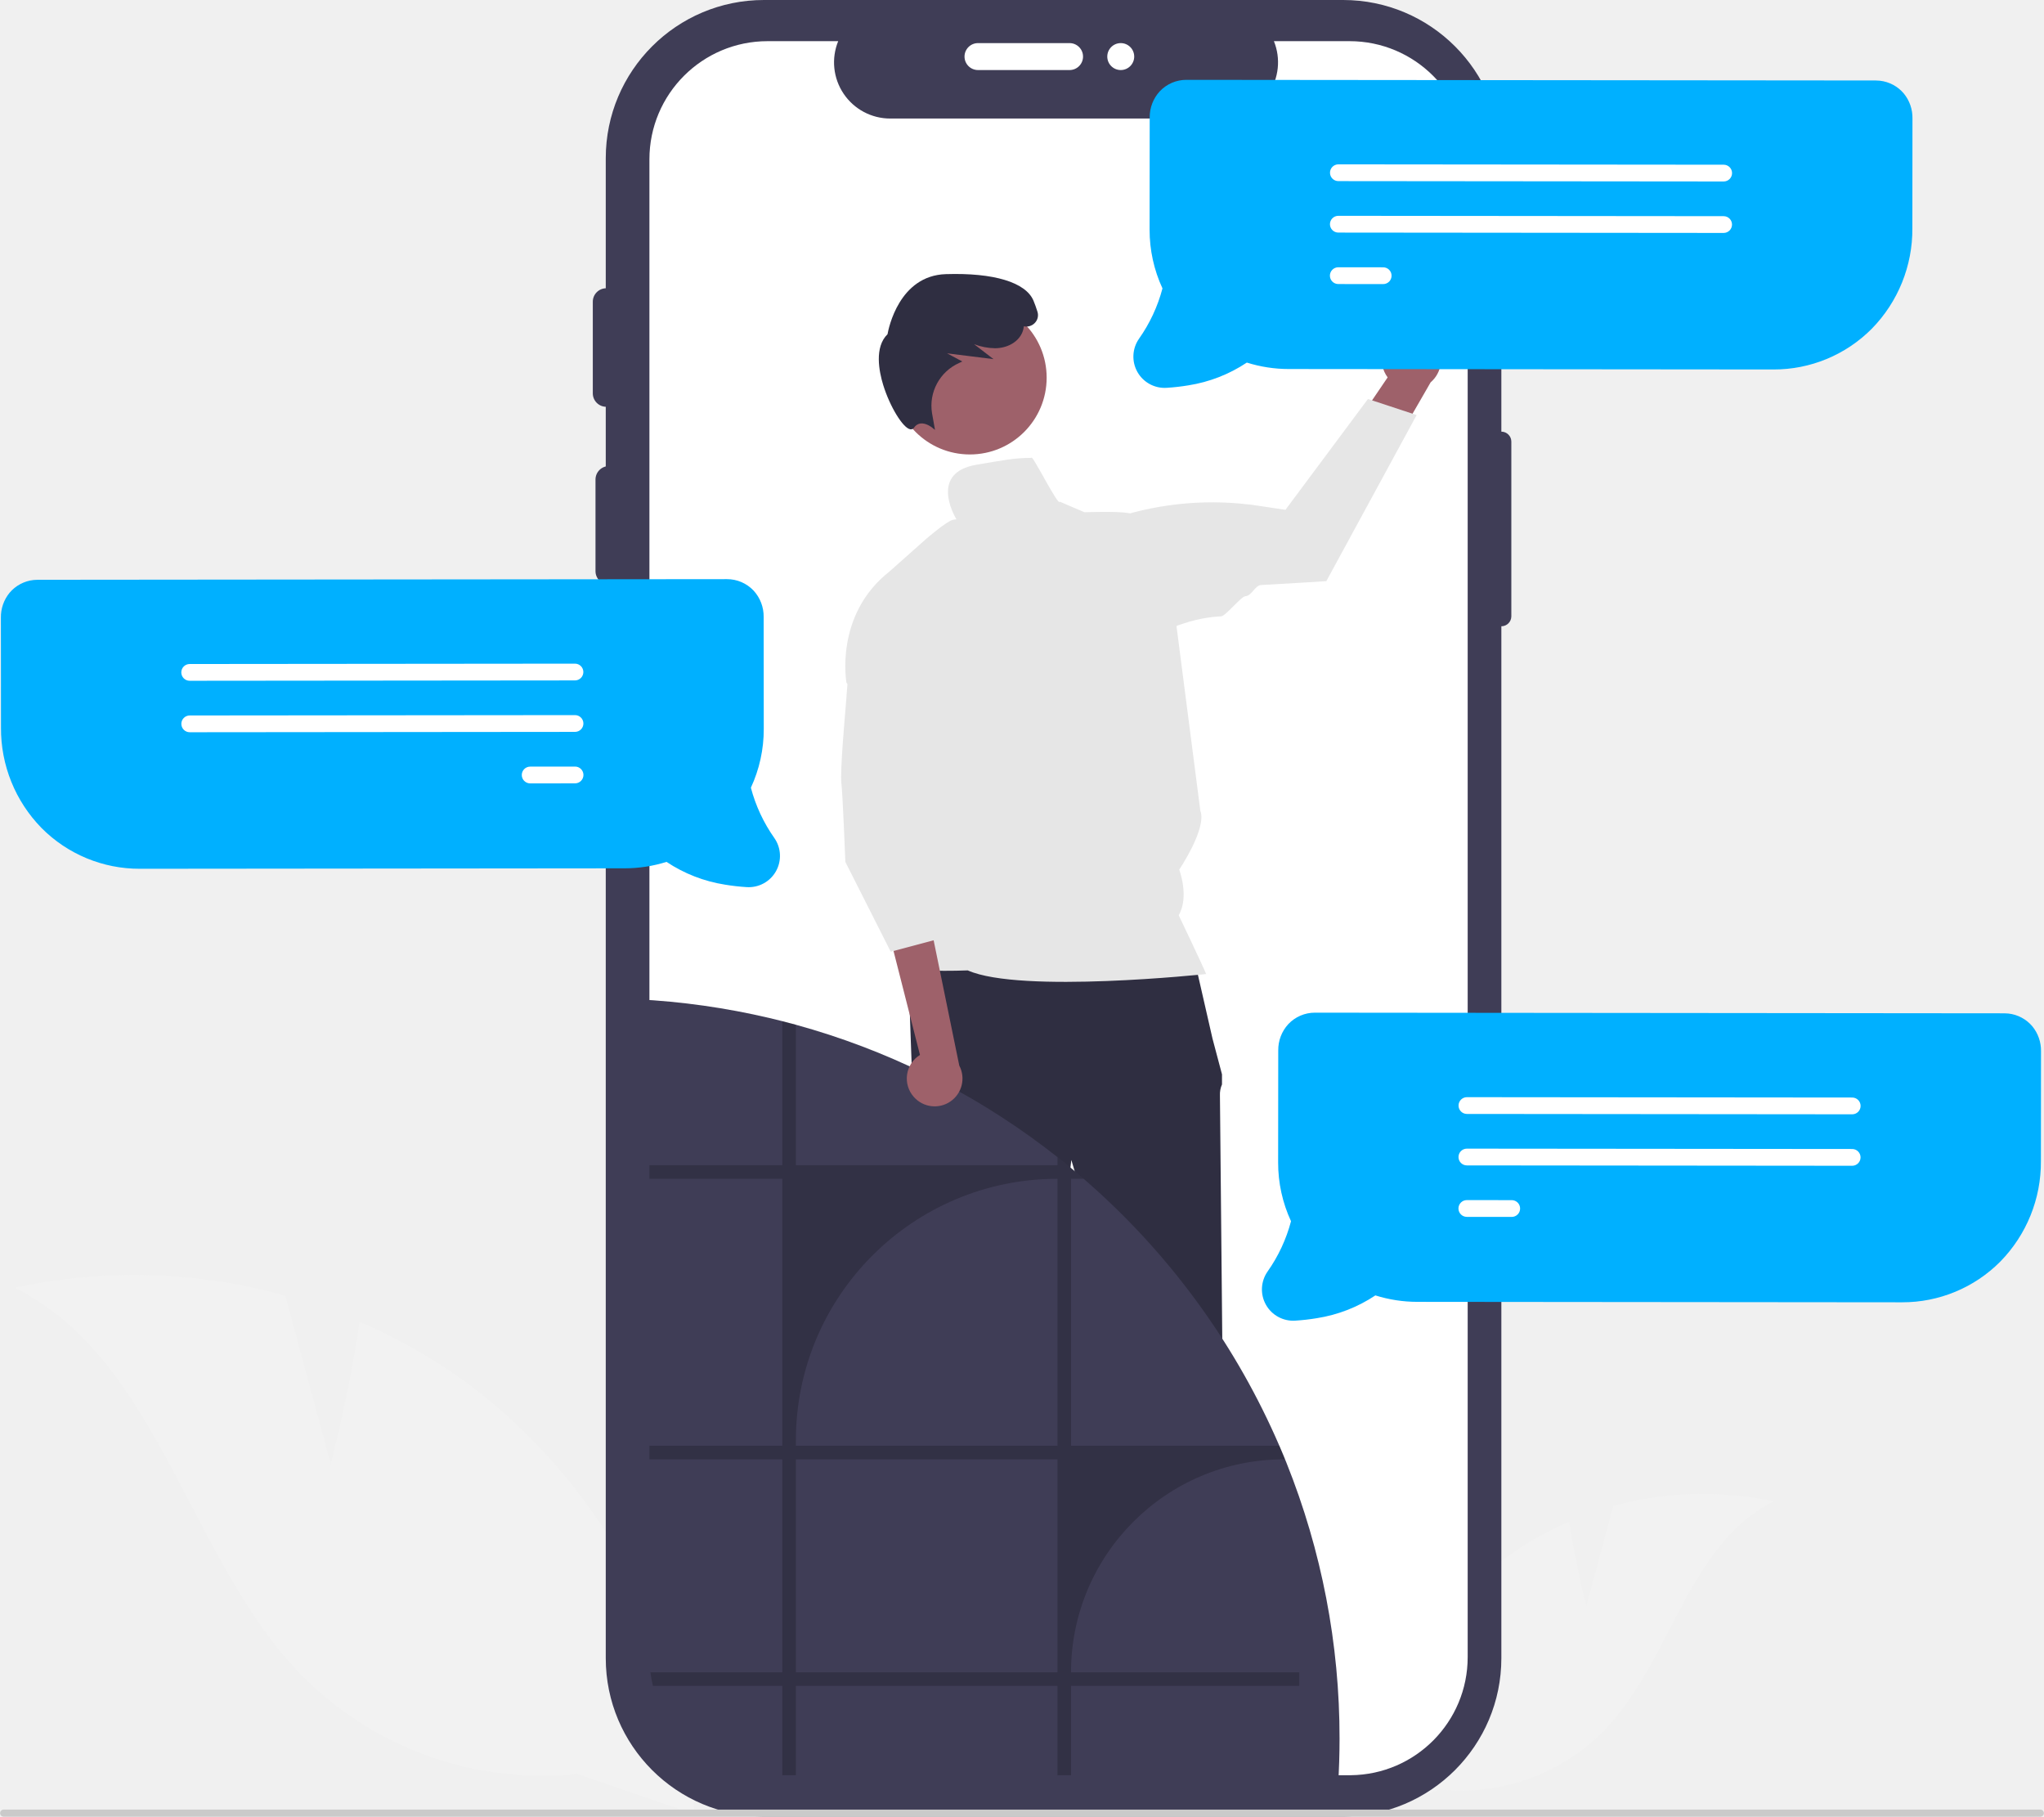
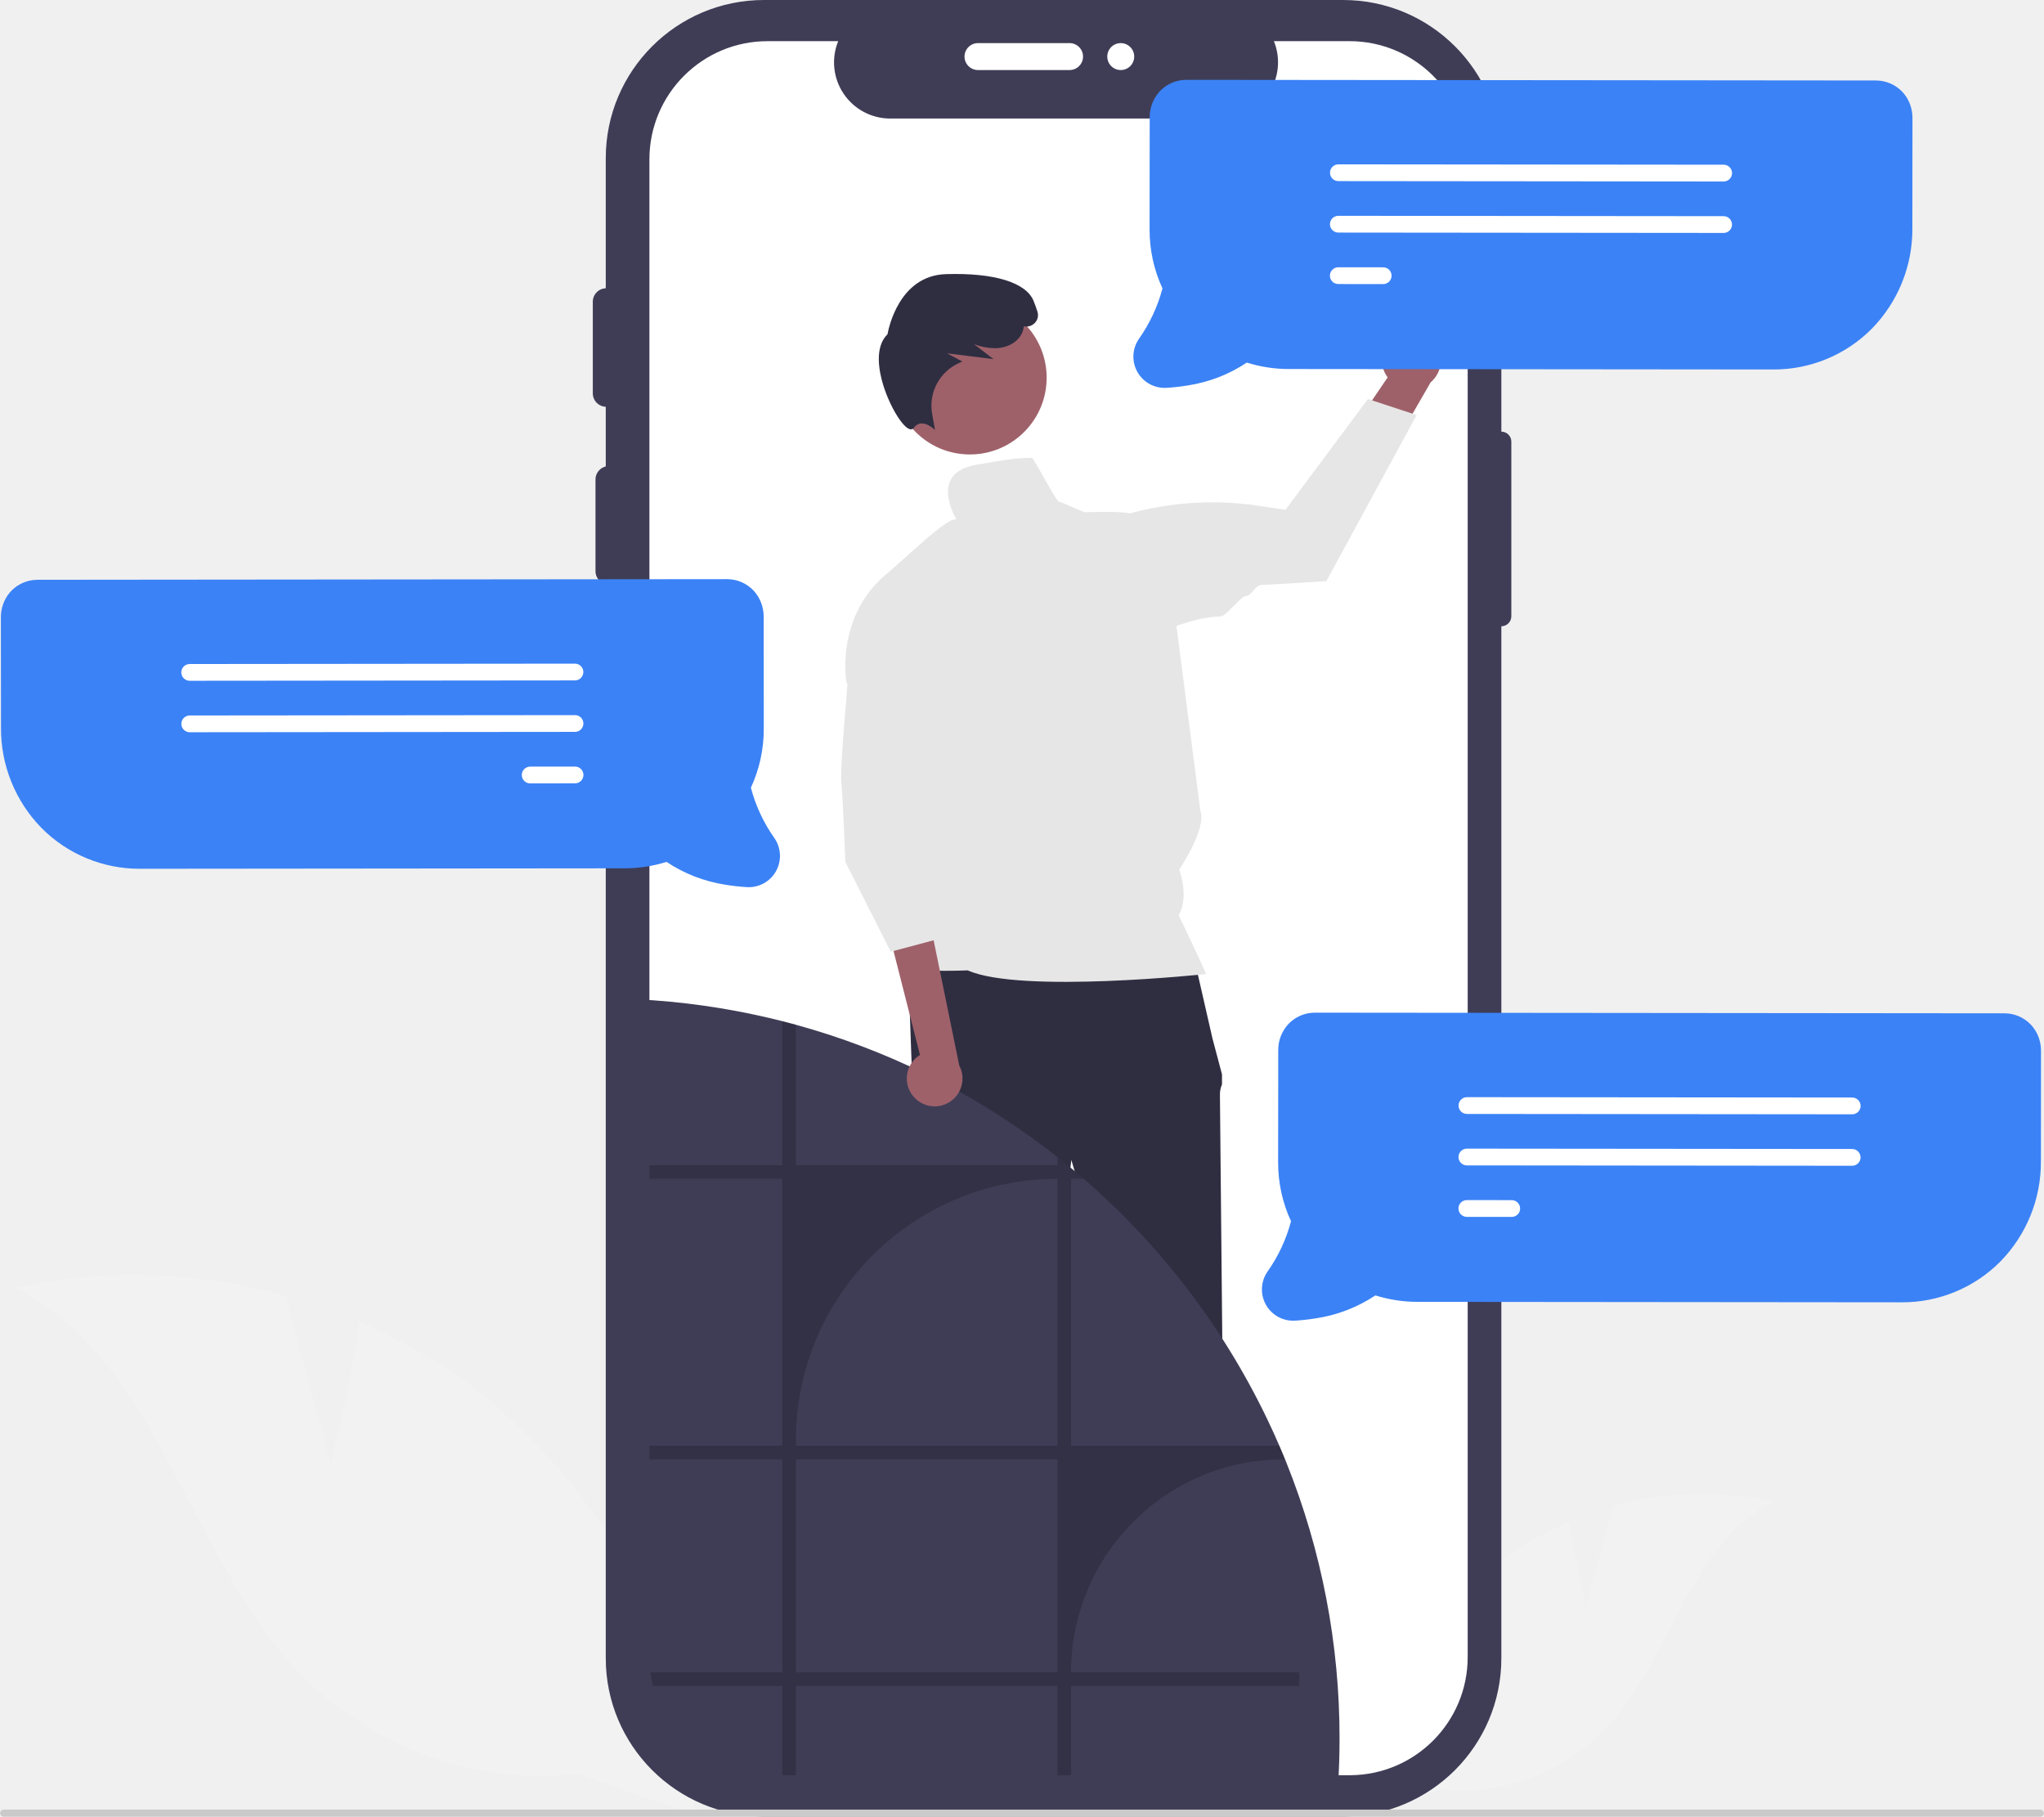
<svg xmlns="http://www.w3.org/2000/svg" data-name="Layer 1" width="683.763" height="607.631" viewBox="0 0 683.763 607.631">
  <path d="M788.784,683.304l8.985-33.366a111.491,111.491,0,0,1,53.62-1.573c-28.81,14.518-34.299,53.621-56.785,76.755a67.062,67.062,0,0,1-54.728,19.588l-23.179,7.96A112.375,112.375,0,0,1,759.568,668.909a108.549,108.549,0,0,1,23.494-13.769C785.086,669.111,788.784,683.304,788.784,683.304Z" transform="translate(-258.1184 -146.1844)" fill="#f2f2f2" />
  <path d="M368.749,635.862,353.585,579.548a188.17,188.17,0,0,0-90.499-2.656c48.625,24.502,57.889,90.499,95.839,129.544a113.185,113.185,0,0,0,92.367,33.06l39.12,13.434A189.662,189.662,0,0,0,418.059,611.567a183.204,183.204,0,0,0-39.652-23.238C374.99,611.908,368.749,635.862,368.749,635.862Z" transform="translate(-258.1184 -146.1844)" fill="#f2f2f2" />
  <path d="M760.354,290.558h0V199.111a52.927,52.927,0,0,0-52.927-52.927H513.686A52.927,52.927,0,0,0,460.759,199.111V700.794a52.927,52.927,0,0,0,52.927,52.927H707.428a52.927,52.927,0,0,0,52.927-52.927V355.651h0a3.338,3.338,0,0,0,3.338-3.338v-58.417A3.338,3.338,0,0,0,760.354,290.558Z" transform="translate(-258.1184 -146.1844)" fill="#3f3d56" />
  <path d="M749.09,199.474V700.433a39.5,39.5,0,0,1-39.088,39.503,3.471,3.471,0,0,1-.433.018H514.885a39.525,39.525,0,0,1-39.521-39.521V199.474a39.525,39.525,0,0,1,39.521-39.521h23.626a18.792,18.792,0,0,0,17.391,25.879H666.895a18.805,18.805,0,0,0,17.373-25.879h25.302A39.525,39.525,0,0,1,749.09,199.474Z" transform="translate(-258.1184 -146.1844)" fill="#fff" />
  <path d="M461.83,341.716a4.511,4.511,0,0,1-4.505-4.505V306.575a4.505,4.505,0,0,1,9.011,0V337.211A4.511,4.511,0,0,1,461.83,341.716Z" transform="translate(-258.1184 -146.1844)" fill="#3f3d56" />
  <path d="M460.929,282.246a4.511,4.511,0,0,1-4.505-4.505V247.104a4.505,4.505,0,0,1,9.011,0v30.636A4.511,4.511,0,0,1,460.929,282.246Z" transform="translate(-258.1184 -146.1844)" fill="#3f3d56" />
  <path d="M580.771,165.107a4.511,4.511,0,0,1,4.505-4.505h30.636a4.505,4.505,0,0,1,0,9.011H585.276A4.511,4.511,0,0,1,580.771,165.107Z" transform="translate(-258.1184 -146.1844)" fill="#fff" />
  <path d="M461.83,393.978a4.511,4.511,0,0,1-4.505-4.505V358.837a4.505,4.505,0,0,1,9.011,0v30.636A4.511,4.511,0,0,1,461.83,393.978Z" transform="translate(-258.1184 -146.1844)" fill="#3f3d56" />
  <circle cx="374.914" cy="18.922" r="4.505" fill="#fff" />
  <polygon points="332.956 574.34 345.082 574.339 350.85 527.569 332.954 527.569 332.956 574.34" fill="#9e616a" />
  <path d="M587.981,716.565l3.413-0,13.325-5.419,7.142,5.418h.001a15.219,15.219,0,0,1,15.218,15.218v.495l-39.098.001Z" transform="translate(-258.1184 -146.1844)" fill="#2f2e41" />
  <polygon points="389.29 574.34 401.416 574.339 407.184 527.569 389.288 527.569 389.29 574.34" fill="#9e616a" />
  <path d="M644.315,716.565l3.413-0,13.325-5.419,7.142,5.418h.001a15.219,15.219,0,0,1,15.218,15.218v.495l-39.098.001Z" transform="translate(-258.1184 -146.1844)" fill="#2f2e41" />
  <path d="M657.101,464.572l-95.271,2.485,1.657,46.393s-1.657,12.427,1.657,15.74,4.971,3.314,3.314,9.113,7.097,15.271,6.034,16.334-3.549,6.862-3.549,6.862l8.284,47.221s5.799,82.016,7.456,83.672,3.314,0,1.657,4.142-3.314,2.485-1.657,4.142a61.015,61.015,0,0,1,4.142,4.971h20.029s1.51-8.284,1.51-9.113,1.657-5.799,1.657-6.628-1.464-2.293-1.464-2.293a27.255,27.255,0,0,1-1.021-5.163c0-1.657-4.971-65.447-4.971-65.447l9.941-82.844L640.532,615.348s0,71.246,1.657,72.903,1.657.828.828,4.142-4.142,2.485-1.657,4.971,3.314-1.657,2.485,2.485l-.828,4.142,24.853.356s3.314-6.983,1.657-9.468-1.557-1.807.464-5.874,2.85-4.896,2.021-5.724-.828-5.235-.828-5.235l-4.142-79.266s-.828-83.672-.828-86.158a8.263,8.263,0,0,1,.688-3.727V505.521l-3.174-11.954Z" transform="translate(-258.1184 -146.1844)" fill="#2f2e41" />
  <circle cx="324.447" cy="126.32" r="25.682" fill="#9e616a" />
  <path d="M570.896,289.973l-1.039-.833c-.02-.016-1.993-1.581-3.876-1.307a3.077,3.077,0,0,0-2.102,1.4,1.221,1.221,0,0,1-1.251.533c-2.443-.385-6.855-7.615-9.078-14.877-1.371-4.479-2.987-12.594,1.464-16.918.345-1.958,3.895-19.607,19.503-20.097,16.058-.511,26.749,2.732,29.328,8.879.439,1.046.882,2.277,1.316,3.659a3.757,3.757,0,0,1-.972,3.89,3.925,3.925,0,0,1-3.577,1.02,7.268,7.268,0,0,1-.612,2.282c-1.403,3.041-4.935,5.025-8.996,5.056a20.469,20.469,0,0,1-7.036-1.357L590.467,266.3l-15.527-1.932,5.086,2.719-1.019.484a15.647,15.647,0,0,0-9.105,16.81Z" transform="translate(-258.1184 -146.1844)" fill="#2f2e41" />
  <path d="M652.422,452.296c3.613-6.24.172-15.256.172-15.256s9.349-13.822,7.055-19.718l-11.009-85.307s-3.441-9.176-11.47-13.764c-2.203-1.259-13.765-.764-16.302-.743l-8.236-3.521c-.479,1.747-9.462-16.464-9.509-14.653-5.735,0-9.429.791-18.352,2.294-15.494,2.611-7.687,16.611-6.706,18.263a8.103,8.103,0,0,0-1.174.163c-2.019.379-8.901,6.332-8.901,6.332l-12.308,10.931c-18.547,14.556-14.395,37.267-14.395,37.267l27.047,27.219-11.849,54.61s5.035,8.109,2.432,11.746,22.941,2.592,22.941,2.592c17.63,7.857,79.741,1.216,79.741,1.216C660.738,469.719,652.422,452.296,652.422,452.296Z" transform="translate(-258.1184 -146.1844)" fill="#e6e6e6" />
  <path d="M259.309,753.816H940.691a1.191,1.191,0,0,0,0-2.381H259.309a1.191,1.191,0,0,0,0,2.381Z" transform="translate(-258.1184 -146.1844)" fill="#cacaca" />
  <path d="M706.228,727.724q0,7.785-.49,15.44a3.022,3.022,0,0,1-.43.02h-194.68a39.534,39.534,0,0,1-38.34-29.9,37.341,37.341,0,0,1-.85-4.53,38.852,38.852,0,0,1-.33-5.09v-223.25a247.295,247.295,0,0,1,44.46,6.28c1.43.33,2.85.68,4.26,1.04.09.02.18.05.27.07,1.43.36,2.85.74,4.26,1.13a246.328,246.328,0,0,1,83.25,40.99c1.43,1.07,2.85,2.17,4.26,3.28l.27.21q3.54,2.79,6.97,5.72c.51.43,1.02.87,1.52,1.32,1.23,1.06,2.46,2.14,3.66,3.23a248.139,248.139,0,0,1,61.8,86.06c.47,1.07.92,2.15,1.37,3.23q.27.66.54,1.32c.17.4.33.8.49,1.2A247.055,247.055,0,0,1,706.228,727.724Z" transform="translate(-258.1184 -146.1844)" fill="#3f3d56" />
  <path d="M616.398,705.524a71.221,71.221,0,0,1,71.23-71.23h.37q-.27-.66-.54-1.32c-.45-1.08-.9-2.16-1.37-3.23h-69.69v-89.29h4.23c-.5-.45-1.01-.89-1.52-1.32q-3.435-2.925-6.97-5.72l-.27-.21v2.7h-87.51v-46.97c-1.41-.39-2.83-.77-4.26-1.13-.09-.02-.18-.05-.27-.07v48.17h-44.46v4.55h44.46v89.29h-44.46v4.55h44.46v71.23h-44.13a37.342,37.342,0,0,0,.85,4.53h43.28v29.9h4.53v-29.9h87.51v29.9h4.53v-29.9h76.35v-4.53Zm-4.53,0h-87.51v-71.23h87.51Zm0-75.78h-87.51v-1.78a87.511,87.511,0,0,1,87.51-87.51Z" transform="translate(-258.1184 -146.1844)" opacity="0.2" />
  <path d="M563.803,513.064a9.251,9.251,0,0,1,2.065-14.034L554.2,453.162l15.952,6.113,8.866,43.313A9.301,9.301,0,0,1,563.803,513.064Z" transform="translate(-258.1184 -146.1844)" fill="#9e616a" />
  <path d="M542.33,365.862,540.889,384.179s-1.791,20.123-1.322,23.844,1.342,26.445,1.342,26.445l15.185,30.04,17.205-4.588-1.03-14.092,1.03,12.945,2.294-11.47-5.735-19.499,3.441-6.882-1.735-23.102Z" transform="translate(-258.1184 -146.1844)" fill="#e6e6e6" />
-   <path d="M937.978,489.45a12.225,12.225,0,0,0-8.025-4.273,12.531,12.531,0,0,0-1.338-.073L698.009,484.889a12.205,12.205,0,0,0-8.919,3.827,12.771,12.771,0,0,0-3.372,8.814l-.035,37.461a46.421,46.421,0,0,0,4.309,19.654,52.3,52.3,0,0,1-7.864,16.852,10.458,10.458,0,0,0,9.276,16.4,70.793,70.793,0,0,0,7.254-.825,48.933,48.933,0,0,0,19.553-7.616,46.728,46.728,0,0,0,14.003,2.155l162.155.151a46.131,46.131,0,0,0,32.911-13.634,47.497,47.497,0,0,0,13.567-33.573l.034-36.771A12.793,12.793,0,0,0,937.978,489.45Z" transform="translate(-258.1184 -146.1844)" fill="#00b0ff" />
+   <path d="M937.978,489.45a12.225,12.225,0,0,0-8.025-4.273,12.531,12.531,0,0,0-1.338-.073L698.009,484.889a12.205,12.205,0,0,0-8.919,3.827,12.771,12.771,0,0,0-3.372,8.814l-.035,37.461a46.421,46.421,0,0,0,4.309,19.654,52.3,52.3,0,0,1-7.864,16.852,10.458,10.458,0,0,0,9.276,16.4,70.793,70.793,0,0,0,7.254-.825,48.933,48.933,0,0,0,19.553-7.616,46.728,46.728,0,0,0,14.003,2.155l162.155.151a46.131,46.131,0,0,0,32.911-13.634,47.497,47.497,0,0,0,13.567-33.573l.034-36.771A12.793,12.793,0,0,0,937.978,489.45Z" transform="translate(-258.1184 -146.1844)" fill="#3b82f6" />
  <path d="M877.724,518.883l-128.889-.12a2.804,2.804,0,1,1,.005-5.609l128.889.12a2.804,2.804,0,0,1-.005,5.609Z" transform="translate(-258.1184 -146.1844)" fill="#fff" />
  <path d="M877.708,536.096l-128.889-.12a2.804,2.804,0,1,1,.005-5.609l128.889.12a2.804,2.804,0,0,1-.005,5.609Z" transform="translate(-258.1184 -146.1844)" fill="#fff" />
  <path d="M763.823,553.203l-15.02-.014a2.804,2.804,0,1,1,.005-5.609l15.02.014a2.804,2.804,0,0,1-.005,5.609Z" transform="translate(-258.1184 -146.1844)" fill="#fff" />
-   <path d="M261.319,344.45a12.225,12.225,0,0,1,8.025-4.273,12.531,12.531,0,0,1,1.338-.073l230.607-.215a12.205,12.205,0,0,1,8.919,3.827,12.771,12.771,0,0,1,3.372,8.814l.035,37.461a46.421,46.421,0,0,1-4.309,19.654,52.3,52.3,0,0,0,7.864,16.852,10.458,10.458,0,0,1-9.276,16.4,70.793,70.793,0,0,1-7.254-.825,48.933,48.933,0,0,1-19.553-7.616,46.728,46.728,0,0,1-14.003,2.155l-162.155.151a46.131,46.131,0,0,1-32.911-13.634,47.497,47.497,0,0,1-13.567-33.573l-.034-36.771A12.793,12.793,0,0,1,261.319,344.45Z" transform="translate(-258.1184 -146.1844)" fill="#00b0ff" />
+   <path d="M261.319,344.45a12.225,12.225,0,0,1,8.025-4.273,12.531,12.531,0,0,1,1.338-.073l230.607-.215a12.205,12.205,0,0,1,8.919,3.827,12.771,12.771,0,0,1,3.372,8.814l.035,37.461a46.421,46.421,0,0,1-4.309,19.654,52.3,52.3,0,0,0,7.864,16.852,10.458,10.458,0,0,1-9.276,16.4,70.793,70.793,0,0,1-7.254-.825,48.933,48.933,0,0,1-19.553-7.616,46.728,46.728,0,0,1-14.003,2.155l-162.155.151a46.131,46.131,0,0,1-32.911-13.634,47.497,47.497,0,0,1-13.567-33.573l-.034-36.771A12.793,12.793,0,0,1,261.319,344.45Z" transform="translate(-258.1184 -146.1844)" fill="#3b82f6" />
  <path d="M318.765,371.081a2.808,2.808,0,0,1,2.802-2.807l128.889-.12a2.804,2.804,0,0,1,.005,5.609l-128.889.12A2.808,2.808,0,0,1,318.765,371.081Z" transform="translate(-258.1184 -146.1844)" fill="#fff" />
  <path d="M318.781,388.294a2.808,2.808,0,0,1,2.802-2.807l128.889-.12a2.804,2.804,0,0,1,.005,5.609l-128.889.12A2.808,2.808,0,0,1,318.781,388.294Z" transform="translate(-258.1184 -146.1844)" fill="#fff" />
  <path d="M432.666,405.401a2.808,2.808,0,0,1,2.802-2.807l15.02-.014a2.804,2.804,0,0,1,.005,5.609l-15.02.014A2.808,2.808,0,0,1,432.666,405.401Z" transform="translate(-258.1184 -146.1844)" fill="#fff" />
  <path d="M725.791,257.743a9.83,9.83,0,0,0-3.478,14.667l-19.608,28.912,18.152.235,15.837-27.491A9.884,9.884,0,0,0,725.791,257.744Z" transform="translate(-258.1184 -146.1844)" fill="#9e616a" />
  <path d="M732.017,285.008l-30.207,55.544-.269.018c-.222.015-9.832.651-21.57,1.288-1.98.107-3.146,3.619-5.212,3.724-1.423.072-6.675,6.673-8.111,6.741-12.794.608-20.132,6.455-25,6-6.598-.55-15.388-18.701-20.182-23.268l-.112-.12-.017-.163a14.724,14.724,0,0,1,10.018-15.453,104.296,104.296,0,0,1,47.678-3.979l9.092,1.368,27.598-37.068Z" transform="translate(-258.1184 -146.1844)" fill="#e6e6e6" />
-   <path d="M894.978,177.45a12.225,12.225,0,0,0-8.025-4.273,12.531,12.531,0,0,0-1.338-.073L655.009,172.889a12.205,12.205,0,0,0-8.919,3.827,12.771,12.771,0,0,0-3.372,8.814l-.035,37.461a46.421,46.421,0,0,0,4.309,19.654,52.3,52.3,0,0,1-7.864,16.852,10.458,10.458,0,0,0,9.276,16.4,70.793,70.793,0,0,0,7.254-.825,48.933,48.933,0,0,0,19.553-7.616,46.728,46.728,0,0,0,14.003,2.155l162.155.151a46.131,46.131,0,0,0,32.911-13.634,47.497,47.497,0,0,0,13.567-33.573l.034-36.771A12.793,12.793,0,0,0,894.978,177.45Z" transform="translate(-258.1184 -146.1844)" fill="#00b0ff" />
+   <path d="M894.978,177.45a12.225,12.225,0,0,0-8.025-4.273,12.531,12.531,0,0,0-1.338-.073L655.009,172.889a12.205,12.205,0,0,0-8.919,3.827,12.771,12.771,0,0,0-3.372,8.814l-.035,37.461a46.421,46.421,0,0,0,4.309,19.654,52.3,52.3,0,0,1-7.864,16.852,10.458,10.458,0,0,0,9.276,16.4,70.793,70.793,0,0,0,7.254-.825,48.933,48.933,0,0,0,19.553-7.616,46.728,46.728,0,0,0,14.003,2.155l162.155.151a46.131,46.131,0,0,0,32.911-13.634,47.497,47.497,0,0,0,13.567-33.573l.034-36.771A12.793,12.793,0,0,0,894.978,177.45Z" transform="translate(-258.1184 -146.1844)" fill="#3b82f6" />
  <path d="M834.724,206.883l-128.889-.12a2.804,2.804,0,1,1,.005-5.609l128.889.12a2.804,2.804,0,0,1-.005,5.609Z" transform="translate(-258.1184 -146.1844)" fill="#fff" />
  <path d="M834.708,224.096l-128.889-.12a2.804,2.804,0,1,1,.005-5.609l128.889.12a2.804,2.804,0,0,1-.005,5.609Z" transform="translate(-258.1184 -146.1844)" fill="#fff" />
  <path d="M720.823,241.203l-15.02-.014a2.804,2.804,0,1,1,.005-5.609l15.02.014a2.804,2.804,0,0,1-.005,5.609Z" transform="translate(-258.1184 -146.1844)" fill="#fff" />
</svg>
